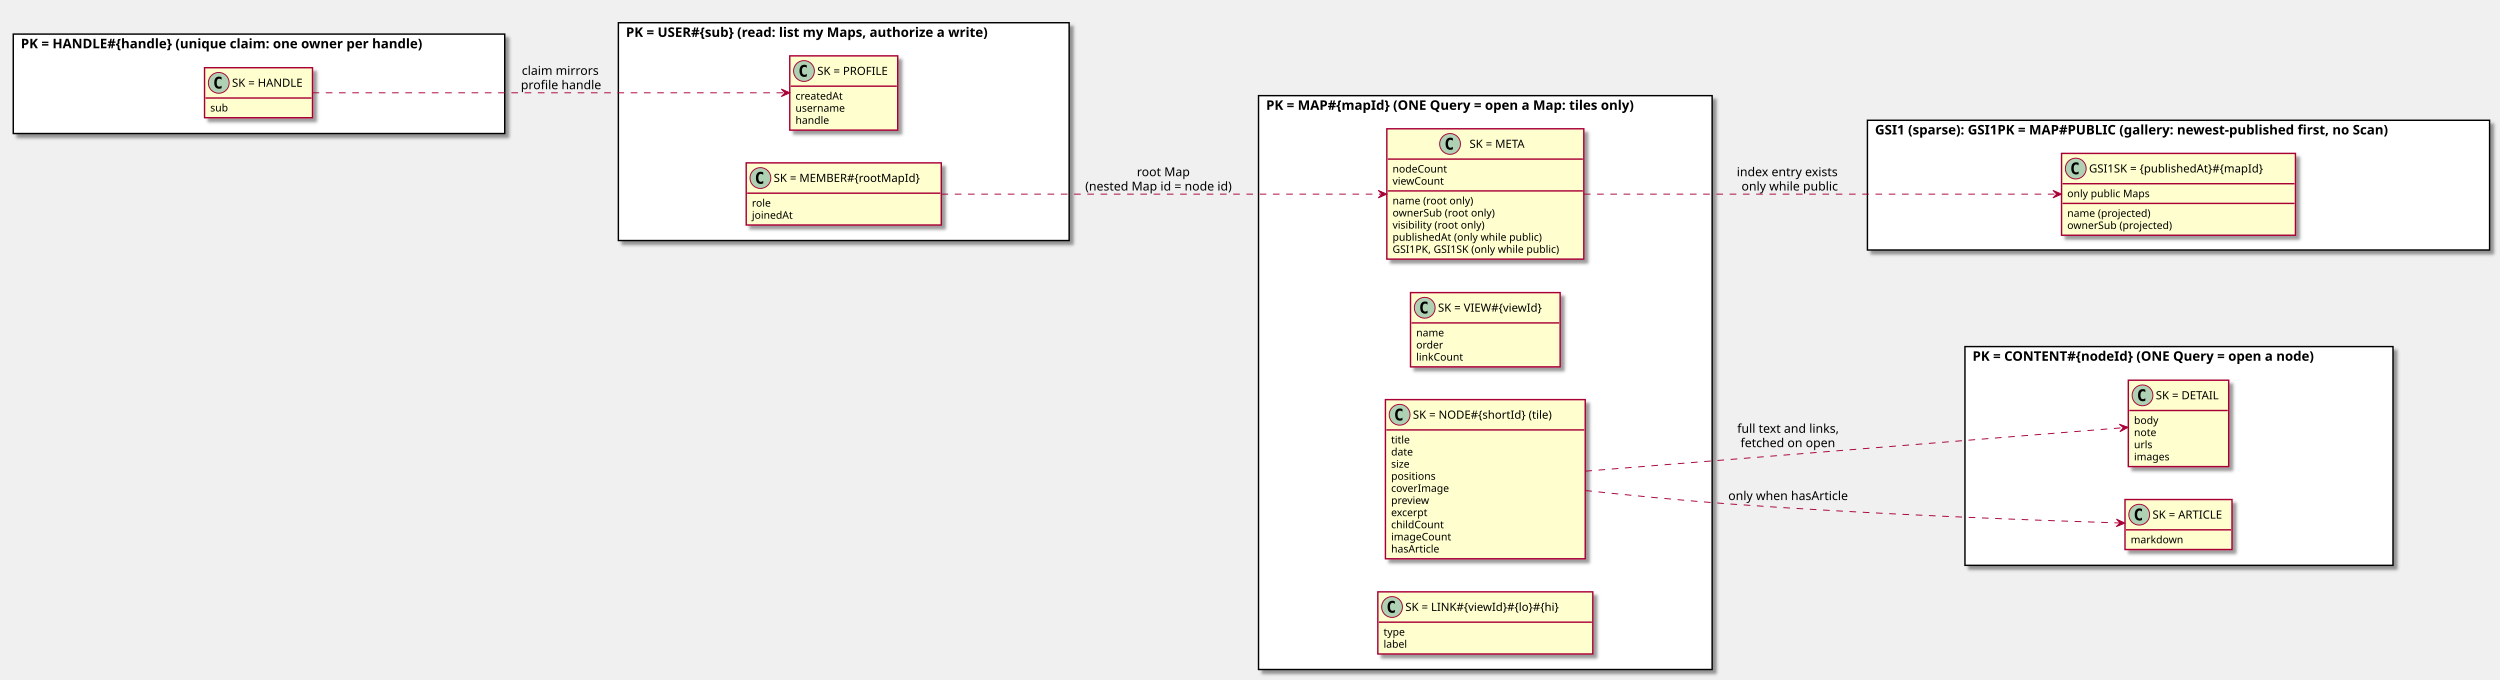
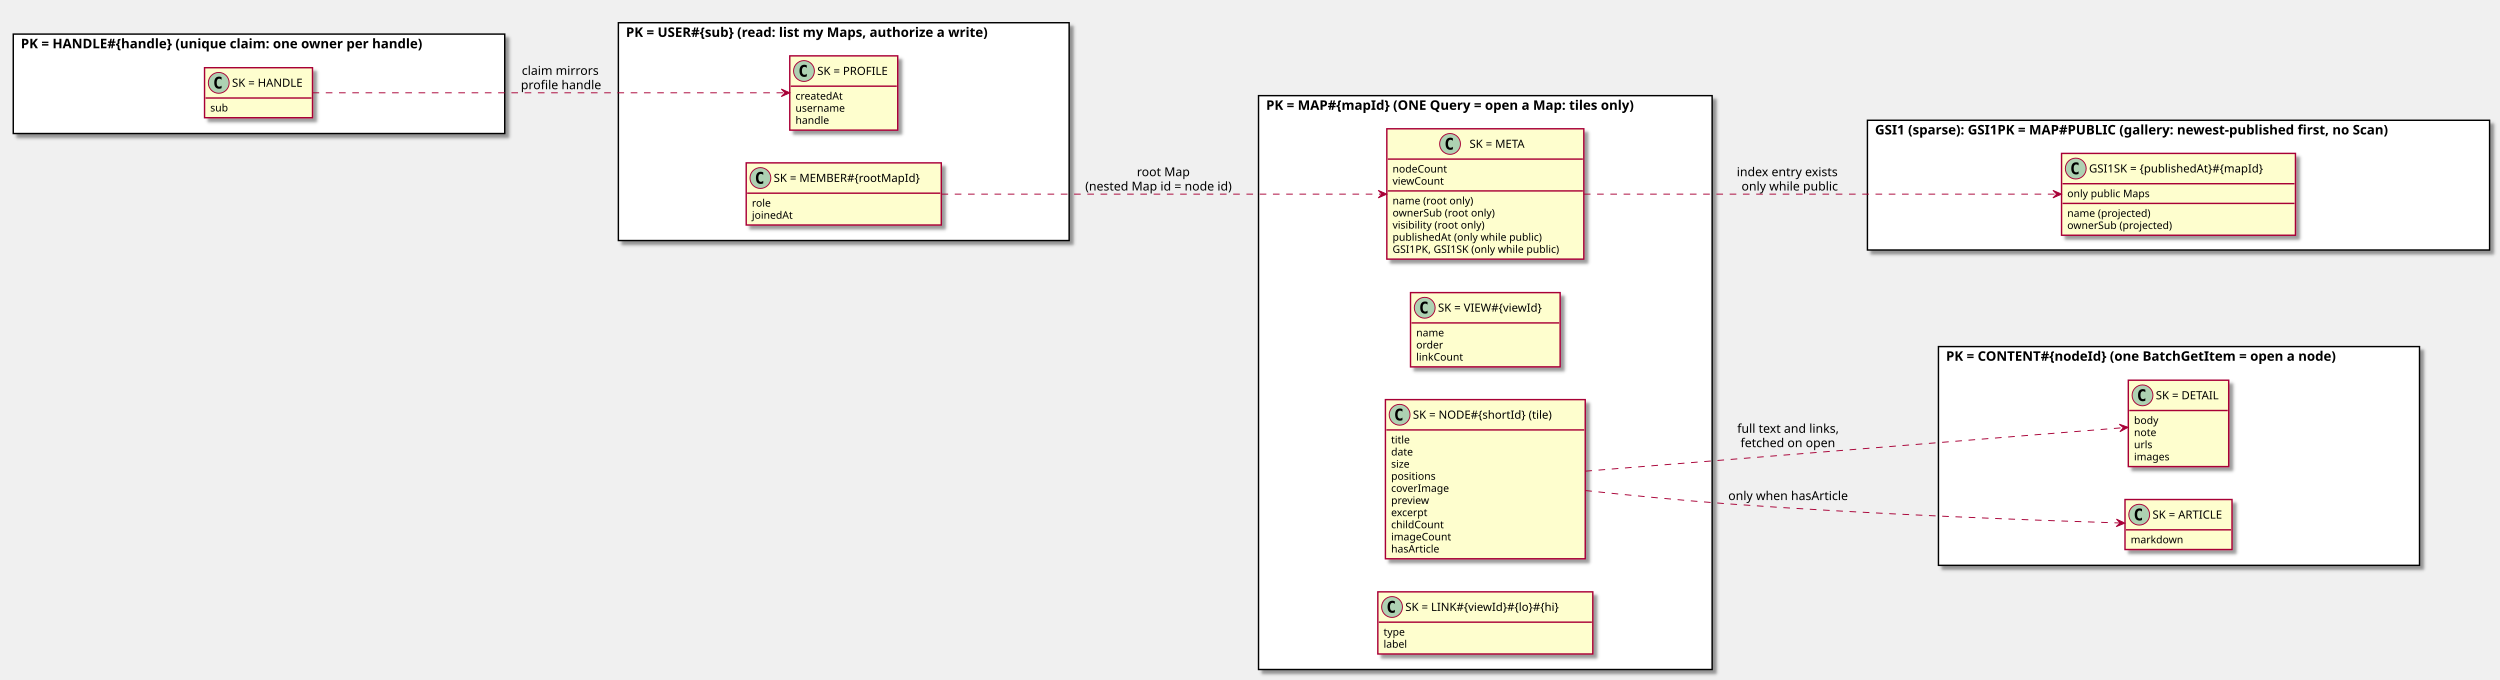
<svg xmlns="http://www.w3.org/2000/svg" contentScriptType="application/ecmascript" contentStyleType="text/css" height="718px" preserveAspectRatio="none" style="width:2640px;height:718px;" version="1.1" viewBox="0 0 2640 718" width="2640px" zoomAndPan="magnify">
  <defs>
-     <filter height="300%" id="fsslqej6swf2c" width="300%" x="-1" y="-1">
+     <filter height="300%" id="fysugcxndt7jn" width="300%" x="-1" y="-1">
      <feGaussianBlur result="blurOut" stdDeviation="2.0" />
      <feColorMatrix in="blurOut" result="blurOut2" type="matrix" values="0 0 0 0 0 0 0 0 0 0 0 0 0 0 0 0 0 0 .4 0" />
      <feOffset dx="4.0" dy="4.0" in="blurOut2" result="blurOut3" />
      <feBlend in="SourceGraphic" in2="blurOut3" mode="normal" />
    </filter>
  </defs>
  <g>
-     <rect fill="#FFFFFF" filter="url(#fsslqej6swf2c)" height="230" style="stroke: #000000; stroke-width: 1.5;" width="476" x="653" y="24" />
+     <rect fill="#FFFFFF" filter="url(#fysugcxndt7jn)" height="230" style="stroke: #000000; stroke-width: 1.5;" width="476" x="653" y="24" />
    <text fill="#000000" font-family="sans-serif" font-size="14" font-weight="bold" lengthAdjust="spacingAndGlyphs" textLength="460" x="661" y="38.995">PK = USER#{sub}   (read: list my Maps, authorize a write)</text>
-     <rect fill="#FFFFFF" filter="url(#fsslqej6swf2c)" height="606" style="stroke: #000000; stroke-width: 1.5;" width="479" x="1329" y="101" />
+     <rect fill="#FFFFFF" filter="url(#fysugcxndt7jn)" height="606" style="stroke: #000000; stroke-width: 1.5;" width="479" x="1329" y="101" />
    <text fill="#000000" font-family="sans-serif" font-size="14" font-weight="bold" lengthAdjust="spacingAndGlyphs" textLength="463" x="1337" y="115.995">PK = MAP#{mapId}   (ONE Query = open a Map: tiles only)</text>
-     <rect fill="#FFFFFF" filter="url(#fsslqej6swf2c)" height="231" style="stroke: #000000; stroke-width: 1.5;" width="452" x="2075" y="366" />
-     <text fill="#000000" font-family="sans-serif" font-size="14" font-weight="bold" lengthAdjust="spacingAndGlyphs" textLength="436" x="2083" y="380.995">PK = CONTENT#{nodeId}   (ONE Query = open a node)</text>
-     <rect fill="#FFFFFF" filter="url(#fsslqej6swf2c)" height="137" style="stroke: #000000; stroke-width: 1.5;" width="657" x="1972" y="127" />
+     <rect fill="#FFFFFF" filter="url(#fysugcxndt7jn)" height="231" style="stroke: #000000; stroke-width: 1.5;" width="508" x="2047" y="366" />
+     <text fill="#000000" font-family="sans-serif" font-size="14" font-weight="bold" lengthAdjust="spacingAndGlyphs" textLength="492" x="2055" y="380.995">PK = CONTENT#{nodeId}   (one BatchGetItem = open a node)</text>
+     <rect fill="#FFFFFF" filter="url(#fysugcxndt7jn)" height="137" style="stroke: #000000; stroke-width: 1.5;" width="657" x="1972" y="127" />
    <text fill="#000000" font-family="sans-serif" font-size="14" font-weight="bold" lengthAdjust="spacingAndGlyphs" textLength="641" x="1980" y="141.995">GSI1 (sparse): GSI1PK = MAP#PUBLIC   (gallery: newest-published first, no Scan)</text>
-     <rect fill="#FFFFFF" filter="url(#fsslqej6swf2c)" height="105" style="stroke: #000000; stroke-width: 1.5;" width="519" x="14" y="36" />
+     <rect fill="#FFFFFF" filter="url(#fysugcxndt7jn)" height="105" style="stroke: #000000; stroke-width: 1.5;" width="519" x="14" y="36" />
    <text fill="#000000" font-family="sans-serif" font-size="14" font-weight="bold" lengthAdjust="spacingAndGlyphs" textLength="503" x="22" y="50.995">PK = HANDLE#{handle}   (unique claim: one owner per handle)</text>
-     <rect fill="#FEFECE" filter="url(#fsslqej6swf2c)" height="78.414" id="U1" style="stroke: #A80036; stroke-width: 1.5;" width="114" x="834" y="59" />
+     <rect fill="#FEFECE" filter="url(#fysugcxndt7jn)" height="78.414" id="U1" style="stroke: #A80036; stroke-width: 1.5;" width="114" x="834" y="59" />
    <ellipse cx="849" cy="75" fill="#ADD1B2" rx="11" ry="11" style="stroke: #A80036; stroke-width: 1.0;" />
    <path d="M851.969,80.641 Q851.391,80.938 850.75,81.078 Q850.109,81.234 849.406,81.234 Q846.906,81.234 845.578,79.594 Q844.266,77.938 844.266,74.812 Q844.266,71.688 845.578,70.031 Q846.906,68.375 849.406,68.375 Q850.109,68.375 850.75,68.531 Q851.406,68.688 851.969,68.984 L851.969,71.703 Q851.344,71.125 850.75,70.859 Q850.156,70.578 849.531,70.578 Q848.188,70.578 847.5,71.656 Q846.812,72.719 846.812,74.812 Q846.812,76.906 847.5,77.984 Q848.188,79.047 849.531,79.047 Q850.156,79.047 850.75,78.781 Q851.344,78.5 851.969,77.922 L851.969,80.641 Z " />
    <text fill="#000000" font-family="sans-serif" font-size="12" lengthAdjust="spacingAndGlyphs" textLength="82" x="863" y="79.154">SK = PROFILE</text>
    <line style="stroke: #A80036; stroke-width: 1.5;" x1="835" x2="947" y1="91" y2="91" />
    <text fill="#000000" font-family="sans-serif" font-size="11" lengthAdjust="spacingAndGlyphs" textLength="54" x="840" y="105.21">createdAt</text>
    <text fill="#000000" font-family="sans-serif" font-size="11" lengthAdjust="spacingAndGlyphs" textLength="58" x="840" y="118.015">username</text>
    <text fill="#000000" font-family="sans-serif" font-size="11" lengthAdjust="spacingAndGlyphs" textLength="38" x="840" y="130.82">handle</text>
-     <rect fill="#FEFECE" filter="url(#fsslqej6swf2c)" height="65.609" id="U2" style="stroke: #A80036; stroke-width: 1.5;" width="206" x="788" y="172" />
+     <rect fill="#FEFECE" filter="url(#fysugcxndt7jn)" height="65.609" id="U2" style="stroke: #A80036; stroke-width: 1.5;" width="206" x="788" y="172" />
    <ellipse cx="803" cy="188" fill="#ADD1B2" rx="11" ry="11" style="stroke: #A80036; stroke-width: 1.0;" />
    <path d="M805.969,193.641 Q805.391,193.938 804.75,194.078 Q804.109,194.234 803.406,194.234 Q800.906,194.234 799.578,192.594 Q798.266,190.938 798.266,187.812 Q798.266,184.688 799.578,183.031 Q800.906,181.375 803.406,181.375 Q804.109,181.375 804.75,181.531 Q805.406,181.688 805.969,181.984 L805.969,184.703 Q805.344,184.125 804.75,183.859 Q804.156,183.578 803.531,183.578 Q802.188,183.578 801.5,184.656 Q800.812,185.719 800.812,187.812 Q800.812,189.906 801.5,190.984 Q802.188,192.047 803.531,192.047 Q804.156,192.047 804.75,191.781 Q805.344,191.5 805.969,190.922 L805.969,193.641 Z " />
    <text fill="#000000" font-family="sans-serif" font-size="12" lengthAdjust="spacingAndGlyphs" textLength="174" x="817" y="192.154">SK = MEMBER#{rootMapId}</text>
    <line style="stroke: #A80036; stroke-width: 1.5;" x1="789" x2="993" y1="204" y2="204" />
    <text fill="#000000" font-family="sans-serif" font-size="11" lengthAdjust="spacingAndGlyphs" textLength="22" x="794" y="218.21">role</text>
    <text fill="#000000" font-family="sans-serif" font-size="11" lengthAdjust="spacingAndGlyphs" textLength="45" x="794" y="231.015">joinedAt</text>
-     <rect fill="#FEFECE" filter="url(#fsslqej6swf2c)" height="137.633" id="M1" style="stroke: #A80036; stroke-width: 1.5;" width="208" x="1464.5" y="136" />
+     <rect fill="#FEFECE" filter="url(#fysugcxndt7jn)" height="137.633" id="M1" style="stroke: #A80036; stroke-width: 1.5;" width="208" x="1464.5" y="136" />
    <ellipse cx="1531.25" cy="152" fill="#ADD1B2" rx="11" ry="11" style="stroke: #A80036; stroke-width: 1.0;" />
    <path d="M1534.219,157.641 Q1533.641,157.938 1533,158.078 Q1532.359,158.234 1531.656,158.234 Q1529.156,158.234 1527.828,156.594 Q1526.516,154.938 1526.516,151.812 Q1526.516,148.688 1527.828,147.031 Q1529.156,145.375 1531.656,145.375 Q1532.359,145.375 1533,145.531 Q1533.656,145.688 1534.219,145.984 L1534.219,148.703 Q1533.594,148.125 1533,147.859 Q1532.406,147.578 1531.781,147.578 Q1530.438,147.578 1529.75,148.656 Q1529.062,149.719 1529.062,151.812 Q1529.062,153.906 1529.75,154.984 Q1530.438,156.047 1531.781,156.047 Q1532.406,156.047 1533,155.781 Q1533.594,155.5 1534.219,154.922 L1534.219,157.641 Z " />
    <text fill="#000000" font-family="sans-serif" font-size="12" lengthAdjust="spacingAndGlyphs" textLength="66" x="1551.75" y="156.154">SK = META</text>
    <line style="stroke: #A80036; stroke-width: 1.5;" x1="1465.5" x2="1671.5" y1="168" y2="168" />
    <text fill="#000000" font-family="sans-serif" font-size="11" lengthAdjust="spacingAndGlyphs" textLength="61" x="1470.5" y="182.21">nodeCount</text>
    <text fill="#000000" font-family="sans-serif" font-size="11" lengthAdjust="spacingAndGlyphs" textLength="58" x="1470.5" y="195.015">viewCount</text>
    <line style="stroke: #A80036; stroke-width: 1.5;" x1="1465.5" x2="1671.5" y1="201.609" y2="201.609" />
    <text fill="#000000" font-family="sans-serif" font-size="11" lengthAdjust="spacingAndGlyphs" textLength="94" x="1470.5" y="215.82">name (root only)</text>
    <text fill="#000000" font-family="sans-serif" font-size="11" lengthAdjust="spacingAndGlyphs" textLength="119" x="1470.5" y="228.625">ownerSub (root only)</text>
    <text fill="#000000" font-family="sans-serif" font-size="11" lengthAdjust="spacingAndGlyphs" textLength="107" x="1470.5" y="241.429">visibility (root only)</text>
    <text fill="#000000" font-family="sans-serif" font-size="11" lengthAdjust="spacingAndGlyphs" textLength="171" x="1470.5" y="254.234">publishedAt (only while public)</text>
    <text fill="#000000" font-family="sans-serif" font-size="11" lengthAdjust="spacingAndGlyphs" textLength="196" x="1470.5" y="267.039">GSI1PK, GSI1SK (only while public)</text>
-     <rect fill="#FEFECE" filter="url(#fsslqej6swf2c)" height="78.414" id="M2" style="stroke: #A80036; stroke-width: 1.5;" width="158" x="1489.5" y="309" />
+     <rect fill="#FEFECE" filter="url(#fysugcxndt7jn)" height="78.414" id="M2" style="stroke: #A80036; stroke-width: 1.5;" width="158" x="1489.5" y="309" />
    <ellipse cx="1504.5" cy="325" fill="#ADD1B2" rx="11" ry="11" style="stroke: #A80036; stroke-width: 1.0;" />
    <path d="M1507.469,330.641 Q1506.891,330.938 1506.25,331.078 Q1505.609,331.234 1504.906,331.234 Q1502.406,331.234 1501.078,329.594 Q1499.766,327.938 1499.766,324.812 Q1499.766,321.688 1501.078,320.031 Q1502.406,318.375 1504.906,318.375 Q1505.609,318.375 1506.25,318.531 Q1506.906,318.688 1507.469,318.984 L1507.469,321.703 Q1506.844,321.125 1506.25,320.859 Q1505.656,320.578 1505.031,320.578 Q1503.688,320.578 1503,321.656 Q1502.312,322.719 1502.312,324.812 Q1502.312,326.906 1503,327.984 Q1503.688,329.047 1505.031,329.047 Q1505.656,329.047 1506.25,328.781 Q1506.844,328.5 1507.469,327.922 L1507.469,330.641 Z " />
    <text fill="#000000" font-family="sans-serif" font-size="12" lengthAdjust="spacingAndGlyphs" textLength="126" x="1518.5" y="329.154">SK = VIEW#{viewId}</text>
    <line style="stroke: #A80036; stroke-width: 1.5;" x1="1490.5" x2="1646.5" y1="341" y2="341" />
    <text fill="#000000" font-family="sans-serif" font-size="11" lengthAdjust="spacingAndGlyphs" textLength="32" x="1495.5" y="355.21">name</text>
    <text fill="#000000" font-family="sans-serif" font-size="11" lengthAdjust="spacingAndGlyphs" textLength="31" x="1495.5" y="368.015">order</text>
    <text fill="#000000" font-family="sans-serif" font-size="11" lengthAdjust="spacingAndGlyphs" textLength="52" x="1495.5" y="380.82">linkCount</text>
-     <rect fill="#FEFECE" filter="url(#fsslqej6swf2c)" height="168.047" id="M3" style="stroke: #A80036; stroke-width: 1.5;" width="211" x="1463" y="422" />
+     <rect fill="#FEFECE" filter="url(#fysugcxndt7jn)" height="168.047" id="M3" style="stroke: #A80036; stroke-width: 1.5;" width="211" x="1463" y="422" />
    <ellipse cx="1478" cy="438" fill="#ADD1B2" rx="11" ry="11" style="stroke: #A80036; stroke-width: 1.0;" />
    <path d="M1480.969,443.641 Q1480.391,443.938 1479.75,444.078 Q1479.109,444.234 1478.406,444.234 Q1475.906,444.234 1474.578,442.594 Q1473.266,440.938 1473.266,437.812 Q1473.266,434.688 1474.578,433.031 Q1475.906,431.375 1478.406,431.375 Q1479.109,431.375 1479.75,431.531 Q1480.406,431.688 1480.969,431.984 L1480.969,434.703 Q1480.344,434.125 1479.75,433.859 Q1479.156,433.578 1478.531,433.578 Q1477.188,433.578 1476.5,434.656 Q1475.812,435.719 1475.812,437.812 Q1475.812,439.906 1476.5,440.984 Q1477.188,442.047 1478.531,442.047 Q1479.156,442.047 1479.75,441.781 Q1480.344,441.5 1480.969,440.922 L1480.969,443.641 Z " />
    <text fill="#000000" font-family="sans-serif" font-size="12" lengthAdjust="spacingAndGlyphs" textLength="179" x="1492" y="442.154">SK = NODE#{shortId}   (tile)</text>
    <line style="stroke: #A80036; stroke-width: 1.5;" x1="1464" x2="1673" y1="454" y2="454" />
    <text fill="#000000" font-family="sans-serif" font-size="11" lengthAdjust="spacingAndGlyphs" textLength="21" x="1469" y="468.21">title</text>
    <text fill="#000000" font-family="sans-serif" font-size="11" lengthAdjust="spacingAndGlyphs" textLength="25" x="1469" y="481.015">date</text>
    <text fill="#000000" font-family="sans-serif" font-size="11" lengthAdjust="spacingAndGlyphs" textLength="22" x="1469" y="493.82">size</text>
    <text fill="#000000" font-family="sans-serif" font-size="11" lengthAdjust="spacingAndGlyphs" textLength="52" x="1469" y="506.625">positions</text>
    <text fill="#000000" font-family="sans-serif" font-size="11" lengthAdjust="spacingAndGlyphs" textLength="66" x="1469" y="519.429">coverImage</text>
    <text fill="#000000" font-family="sans-serif" font-size="11" lengthAdjust="spacingAndGlyphs" textLength="44" x="1469" y="532.234">preview</text>
    <text fill="#000000" font-family="sans-serif" font-size="11" lengthAdjust="spacingAndGlyphs" textLength="42" x="1469" y="545.039">excerpt</text>
    <text fill="#000000" font-family="sans-serif" font-size="11" lengthAdjust="spacingAndGlyphs" textLength="59" x="1469" y="557.843">childCount</text>
    <text fill="#000000" font-family="sans-serif" font-size="11" lengthAdjust="spacingAndGlyphs" textLength="68" x="1469" y="570.648">imageCount</text>
    <text fill="#000000" font-family="sans-serif" font-size="11" lengthAdjust="spacingAndGlyphs" textLength="56" x="1469" y="583.453">hasArticle</text>
-     <rect fill="#FEFECE" filter="url(#fsslqej6swf2c)" height="65.609" id="M4" style="stroke: #A80036; stroke-width: 1.5;" width="227" x="1455" y="625" />
+     <rect fill="#FEFECE" filter="url(#fysugcxndt7jn)" height="65.609" id="M4" style="stroke: #A80036; stroke-width: 1.5;" width="227" x="1455" y="625" />
    <ellipse cx="1470" cy="641" fill="#ADD1B2" rx="11" ry="11" style="stroke: #A80036; stroke-width: 1.0;" />
    <path d="M1472.969,646.641 Q1472.391,646.938 1471.75,647.078 Q1471.109,647.234 1470.406,647.234 Q1467.906,647.234 1466.578,645.594 Q1465.266,643.938 1465.266,640.812 Q1465.266,637.688 1466.578,636.031 Q1467.906,634.375 1470.406,634.375 Q1471.109,634.375 1471.75,634.531 Q1472.406,634.688 1472.969,634.984 L1472.969,637.703 Q1472.344,637.125 1471.75,636.859 Q1471.156,636.578 1470.531,636.578 Q1469.188,636.578 1468.5,637.656 Q1467.812,638.719 1467.812,640.812 Q1467.812,642.906 1468.5,643.984 Q1469.188,645.047 1470.531,645.047 Q1471.156,645.047 1471.75,644.781 Q1472.344,644.5 1472.969,643.922 L1472.969,646.641 Z " />
    <text fill="#000000" font-family="sans-serif" font-size="12" lengthAdjust="spacingAndGlyphs" textLength="195" x="1484" y="645.154">SK = LINK#{viewId}#{lo}#{hi}</text>
    <line style="stroke: #A80036; stroke-width: 1.5;" x1="1456" x2="1681" y1="657" y2="657" />
    <text fill="#000000" font-family="sans-serif" font-size="11" lengthAdjust="spacingAndGlyphs" textLength="24" x="1461" y="671.21">type</text>
    <text fill="#000000" font-family="sans-serif" font-size="11" lengthAdjust="spacingAndGlyphs" textLength="27" x="1461" y="684.015">label</text>
-     <rect fill="#FEFECE" filter="url(#fsslqej6swf2c)" height="91.219" id="C1" style="stroke: #A80036; stroke-width: 1.5;" width="106" x="2247.5" y="401.5" />
+     <rect fill="#FEFECE" filter="url(#fysugcxndt7jn)" height="91.219" id="C1" style="stroke: #A80036; stroke-width: 1.5;" width="106" x="2247.5" y="401.5" />
    <ellipse cx="2262.5" cy="417.5" fill="#ADD1B2" rx="11" ry="11" style="stroke: #A80036; stroke-width: 1.0;" />
    <path d="M2265.469,423.141 Q2264.891,423.438 2264.25,423.578 Q2263.609,423.734 2262.906,423.734 Q2260.406,423.734 2259.078,422.094 Q2257.766,420.438 2257.766,417.312 Q2257.766,414.188 2259.078,412.531 Q2260.406,410.875 2262.906,410.875 Q2263.609,410.875 2264.25,411.031 Q2264.906,411.188 2265.469,411.484 L2265.469,414.203 Q2264.844,413.625 2264.25,413.359 Q2263.656,413.078 2263.031,413.078 Q2261.688,413.078 2261,414.156 Q2260.312,415.219 2260.312,417.312 Q2260.312,419.406 2261,420.484 Q2261.688,421.547 2263.031,421.547 Q2263.656,421.547 2264.25,421.281 Q2264.844,421 2265.469,420.422 L2265.469,423.141 Z " />
    <text fill="#000000" font-family="sans-serif" font-size="12" lengthAdjust="spacingAndGlyphs" textLength="74" x="2276.5" y="421.654">SK = DETAIL</text>
    <line style="stroke: #A80036; stroke-width: 1.5;" x1="2248.5" x2="2352.5" y1="433.5" y2="433.5" />
    <text fill="#000000" font-family="sans-serif" font-size="11" lengthAdjust="spacingAndGlyphs" textLength="27" x="2253.5" y="447.71">body</text>
    <text fill="#000000" font-family="sans-serif" font-size="11" lengthAdjust="spacingAndGlyphs" textLength="25" x="2253.5" y="460.515">note</text>
    <text fill="#000000" font-family="sans-serif" font-size="11" lengthAdjust="spacingAndGlyphs" textLength="22" x="2253.5" y="473.32">urls</text>
    <text fill="#000000" font-family="sans-serif" font-size="11" lengthAdjust="spacingAndGlyphs" textLength="42" x="2253.5" y="486.125">images</text>
-     <rect fill="#FEFECE" filter="url(#fsslqej6swf2c)" height="52.805" id="C2" style="stroke: #A80036; stroke-width: 1.5;" width="113" x="2244" y="527.5" />
+     <rect fill="#FEFECE" filter="url(#fysugcxndt7jn)" height="52.805" id="C2" style="stroke: #A80036; stroke-width: 1.5;" width="113" x="2244" y="527.5" />
    <ellipse cx="2259" cy="543.5" fill="#ADD1B2" rx="11" ry="11" style="stroke: #A80036; stroke-width: 1.0;" />
    <path d="M2261.969,549.141 Q2261.391,549.438 2260.75,549.578 Q2260.109,549.734 2259.406,549.734 Q2256.906,549.734 2255.578,548.094 Q2254.266,546.438 2254.266,543.312 Q2254.266,540.188 2255.578,538.531 Q2256.906,536.875 2259.406,536.875 Q2260.109,536.875 2260.75,537.031 Q2261.406,537.188 2261.969,537.484 L2261.969,540.203 Q2261.344,539.625 2260.75,539.359 Q2260.156,539.078 2259.531,539.078 Q2258.188,539.078 2257.5,540.156 Q2256.812,541.219 2256.812,543.312 Q2256.812,545.406 2257.5,546.484 Q2258.188,547.547 2259.531,547.547 Q2260.156,547.547 2260.75,547.281 Q2261.344,547 2261.969,546.422 L2261.969,549.141 Z " />
    <text fill="#000000" font-family="sans-serif" font-size="12" lengthAdjust="spacingAndGlyphs" textLength="81" x="2273" y="547.654">SK = ARTICLE</text>
    <line style="stroke: #A80036; stroke-width: 1.5;" x1="2245" x2="2356" y1="559.5" y2="559.5" />
    <text fill="#000000" font-family="sans-serif" font-size="11" lengthAdjust="spacingAndGlyphs" textLength="59" x="2250" y="573.71">markdown</text>
-     <rect fill="#FEFECE" filter="url(#fsslqej6swf2c)" height="86.414" id="G1" style="stroke: #A80036; stroke-width: 1.5;" width="247" x="2177" y="162" />
+     <rect fill="#FEFECE" filter="url(#fysugcxndt7jn)" height="86.414" id="G1" style="stroke: #A80036; stroke-width: 1.5;" width="247" x="2177" y="162" />
    <ellipse cx="2192" cy="178" fill="#ADD1B2" rx="11" ry="11" style="stroke: #A80036; stroke-width: 1.0;" />
    <path d="M2194.969,183.641 Q2194.391,183.938 2193.75,184.078 Q2193.109,184.234 2192.406,184.234 Q2189.906,184.234 2188.578,182.594 Q2187.266,180.938 2187.266,177.812 Q2187.266,174.688 2188.578,173.031 Q2189.906,171.375 2192.406,171.375 Q2193.109,171.375 2193.75,171.531 Q2194.406,171.688 2194.969,171.984 L2194.969,174.703 Q2194.344,174.125 2193.75,173.859 Q2193.156,173.578 2192.531,173.578 Q2191.188,173.578 2190.5,174.656 Q2189.812,175.719 2189.812,177.812 Q2189.812,179.906 2190.5,180.984 Q2191.188,182.047 2192.531,182.047 Q2193.156,182.047 2193.75,181.781 Q2194.344,181.5 2194.969,180.922 L2194.969,183.641 Z " />
    <text fill="#000000" font-family="sans-serif" font-size="12" lengthAdjust="spacingAndGlyphs" textLength="215" x="2206" y="182.154">GSI1SK = {publishedAt}#{mapId}</text>
    <line style="stroke: #A80036; stroke-width: 1.5;" x1="2178" x2="2423" y1="194" y2="194" />
    <text fill="#000000" font-family="sans-serif" font-size="11" lengthAdjust="spacingAndGlyphs" textLength="94" x="2183" y="208.21">only public Maps</text>
    <line style="stroke: #A80036; stroke-width: 1.5;" x1="2178" x2="2423" y1="214.805" y2="214.805" />
    <text fill="#000000" font-family="sans-serif" font-size="11" lengthAdjust="spacingAndGlyphs" textLength="97" x="2183" y="229.015">name (projected)</text>
    <text fill="#000000" font-family="sans-serif" font-size="11" lengthAdjust="spacingAndGlyphs" textLength="122" x="2183" y="241.82">ownerSub (projected)</text>
-     <rect fill="#FEFECE" filter="url(#fsslqej6swf2c)" height="52.805" id="H1" style="stroke: #A80036; stroke-width: 1.5;" width="114" x="216" y="71.5" />
+     <rect fill="#FEFECE" filter="url(#fysugcxndt7jn)" height="52.805" id="H1" style="stroke: #A80036; stroke-width: 1.5;" width="114" x="216" y="71.5" />
    <ellipse cx="231" cy="87.5" fill="#ADD1B2" rx="11" ry="11" style="stroke: #A80036; stroke-width: 1.0;" />
    <path d="M233.969,93.141 Q233.391,93.438 232.75,93.578 Q232.109,93.734 231.406,93.734 Q228.906,93.734 227.578,92.094 Q226.266,90.438 226.266,87.312 Q226.266,84.188 227.578,82.531 Q228.906,80.875 231.406,80.875 Q232.109,80.875 232.75,81.031 Q233.406,81.188 233.969,81.484 L233.969,84.203 Q233.344,83.625 232.75,83.359 Q232.156,83.078 231.531,83.078 Q230.188,83.078 229.5,84.156 Q228.812,85.219 228.812,87.312 Q228.812,89.406 229.5,90.484 Q230.188,91.547 231.531,91.547 Q232.156,91.547 232.75,91.281 Q233.344,91 233.969,90.422 L233.969,93.141 Z " />
    <text fill="#000000" font-family="sans-serif" font-size="12" lengthAdjust="spacingAndGlyphs" textLength="82" x="245" y="91.654">SK = HANDLE</text>
    <line style="stroke: #A80036; stroke-width: 1.5;" x1="217" x2="329" y1="103.5" y2="103.5" />
    <text fill="#000000" font-family="sans-serif" font-size="11" lengthAdjust="spacingAndGlyphs" textLength="21" x="222" y="117.71">sub</text>
    <path d="M1674.09,497.55 C1830.41,484.91 2119.69,461.53 2242.25,451.63 " fill="none" id="M3-&gt;C1" style="stroke: #A80036; stroke-width: 1.0; stroke-dasharray: 7.0,7.0;" />
    <polygon fill="#A80036" points="2247.25,451.22,2237.959,447.953,2242.266,451.62,2238.599,455.927,2247.25,451.22" style="stroke: #A80036; stroke-width: 1.0;" />
    <text fill="#000000" font-family="sans-serif" font-size="13" lengthAdjust="spacingAndGlyphs" textLength="111" x="1834.5" y="457.067">full text and links,</text>
    <text fill="#000000" font-family="sans-serif" font-size="13" lengthAdjust="spacingAndGlyphs" textLength="104" x="1838" y="472.2">fetched on open</text>
    <path d="M1674.01,518 C1719.97,522.93 1774.61,528.34 1824,532 C1972.83,543.04 2148.3,549.45 2238.77,552.27 " fill="none" id="M3-&gt;C2" style="stroke: #A80036; stroke-width: 1.0; stroke-dasharray: 7.0,7.0;" />
    <polygon fill="#A80036" points="2243.8,552.43,2234.93,548.149,2238.802,552.273,2234.679,556.145,2243.8,552.43" style="stroke: #A80036; stroke-width: 1.0;" />
    <text fill="#000000" font-family="sans-serif" font-size="13" lengthAdjust="spacingAndGlyphs" textLength="130" x="1825" y="528.067">only when hasArticle</text>
    <path d="M994.23,205 C1119.55,205 1331.02,205 1459.1,205 " fill="none" id="U2-&gt;M1" style="stroke: #A80036; stroke-width: 1.0; stroke-dasharray: 7.0,7.0;" />
    <polygon fill="#A80036" points="1464.38,205,1455.38,201,1459.38,205,1455.38,209,1464.38,205" style="stroke: #A80036; stroke-width: 1.0;" />
    <text fill="#000000" font-family="sans-serif" font-size="13" lengthAdjust="spacingAndGlyphs" textLength="57" x="1200.5" y="186.067">root Map</text>
    <text fill="#000000" font-family="sans-serif" font-size="13" lengthAdjust="spacingAndGlyphs" textLength="166" x="1146" y="201.2">(nested Map id = node id)</text>
    <path d="M330.03,98 C445.46,98 708.99,98 828.75,98 " fill="none" id="H1-&gt;U1" style="stroke: #A80036; stroke-width: 1.0; stroke-dasharray: 7.0,7.0;" />
    <polygon fill="#A80036" points="833.99,98,824.99,94,828.99,98,824.99,102,833.99,98" style="stroke: #A80036; stroke-width: 1.0;" />
    <text fill="#000000" font-family="sans-serif" font-size="13" lengthAdjust="spacingAndGlyphs" textLength="84" x="551" y="79.067">claim mirrors</text>
    <text fill="#000000" font-family="sans-serif" font-size="13" lengthAdjust="spacingAndGlyphs" textLength="86" x="550" y="94.2">profile handle</text>
    <path d="M1672.54,205 C1803.63,205 2030,205 2171.87,205 " fill="none" id="M1-&gt;G1" style="stroke: #A80036; stroke-width: 1.0; stroke-dasharray: 7.0,7.0;" />
    <polygon fill="#A80036" points="2176.89,205,2167.89,201,2171.89,205,2167.89,209,2176.89,205" style="stroke: #A80036; stroke-width: 1.0;" />
    <text fill="#000000" font-family="sans-serif" font-size="13" lengthAdjust="spacingAndGlyphs" textLength="112" x="1834" y="186.067">index entry exists</text>
    <text fill="#000000" font-family="sans-serif" font-size="13" lengthAdjust="spacingAndGlyphs" textLength="102" x="1839" y="201.2">only while public</text>
  </g>
</svg>
